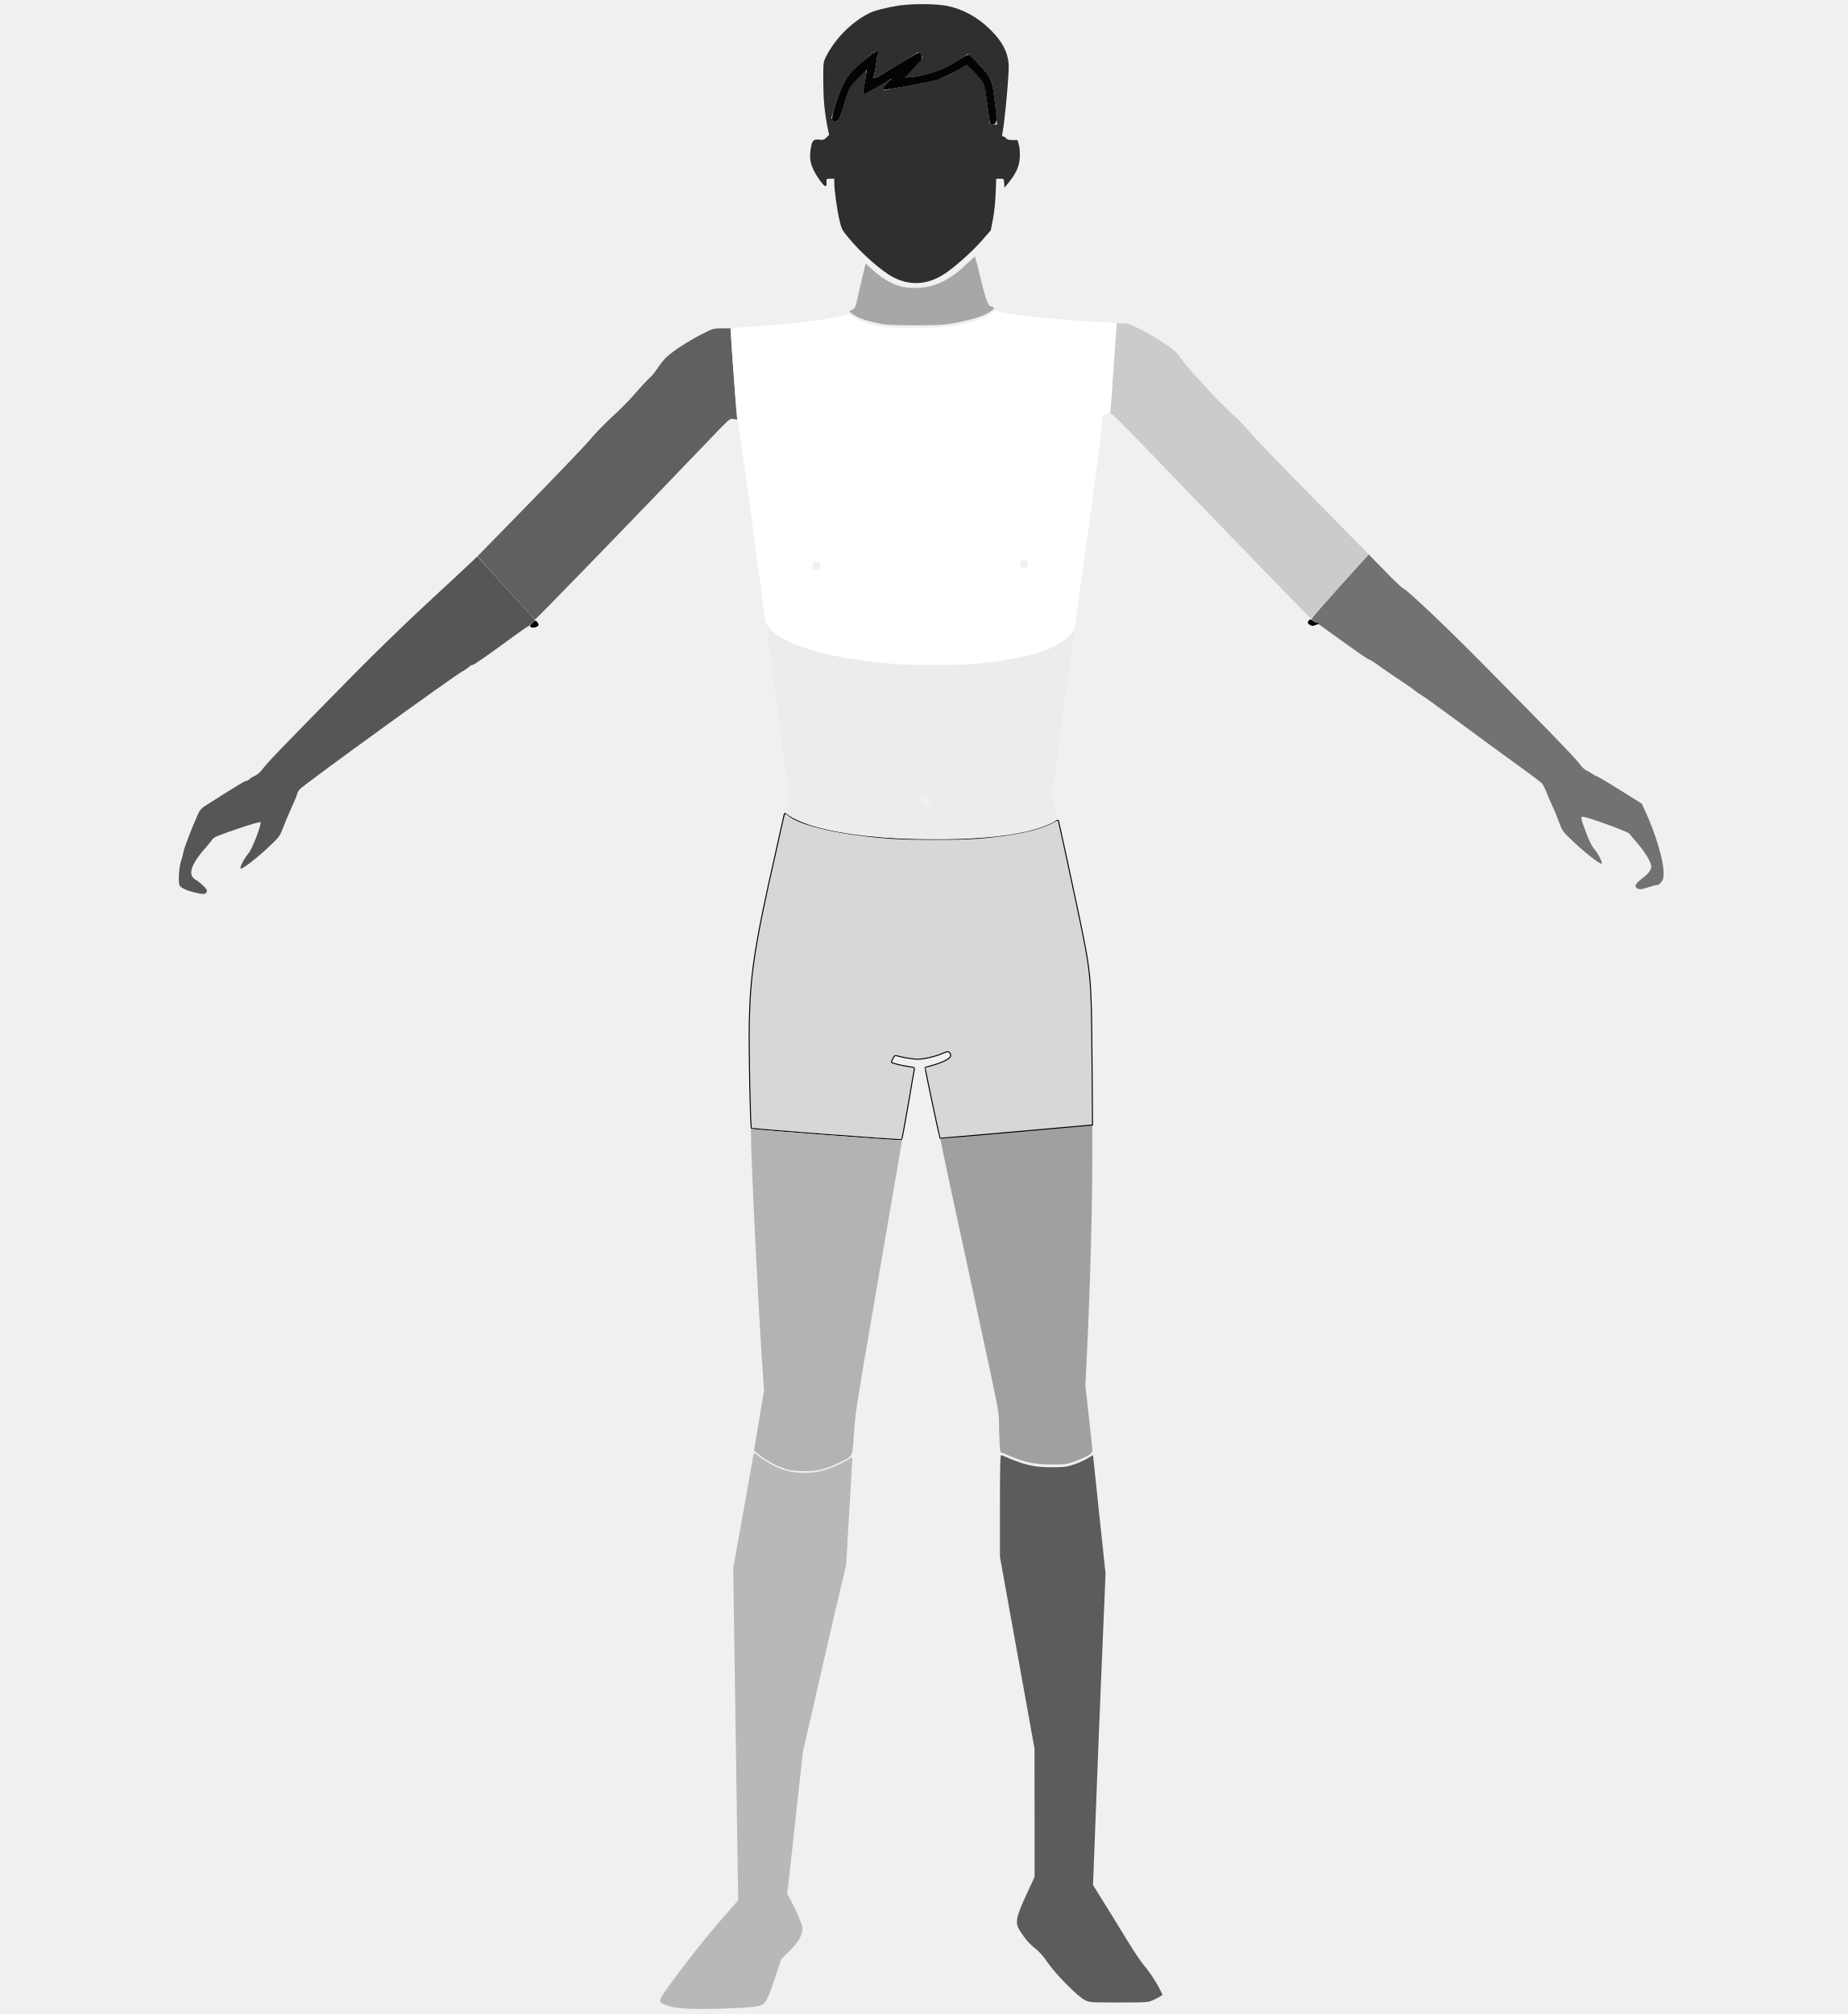
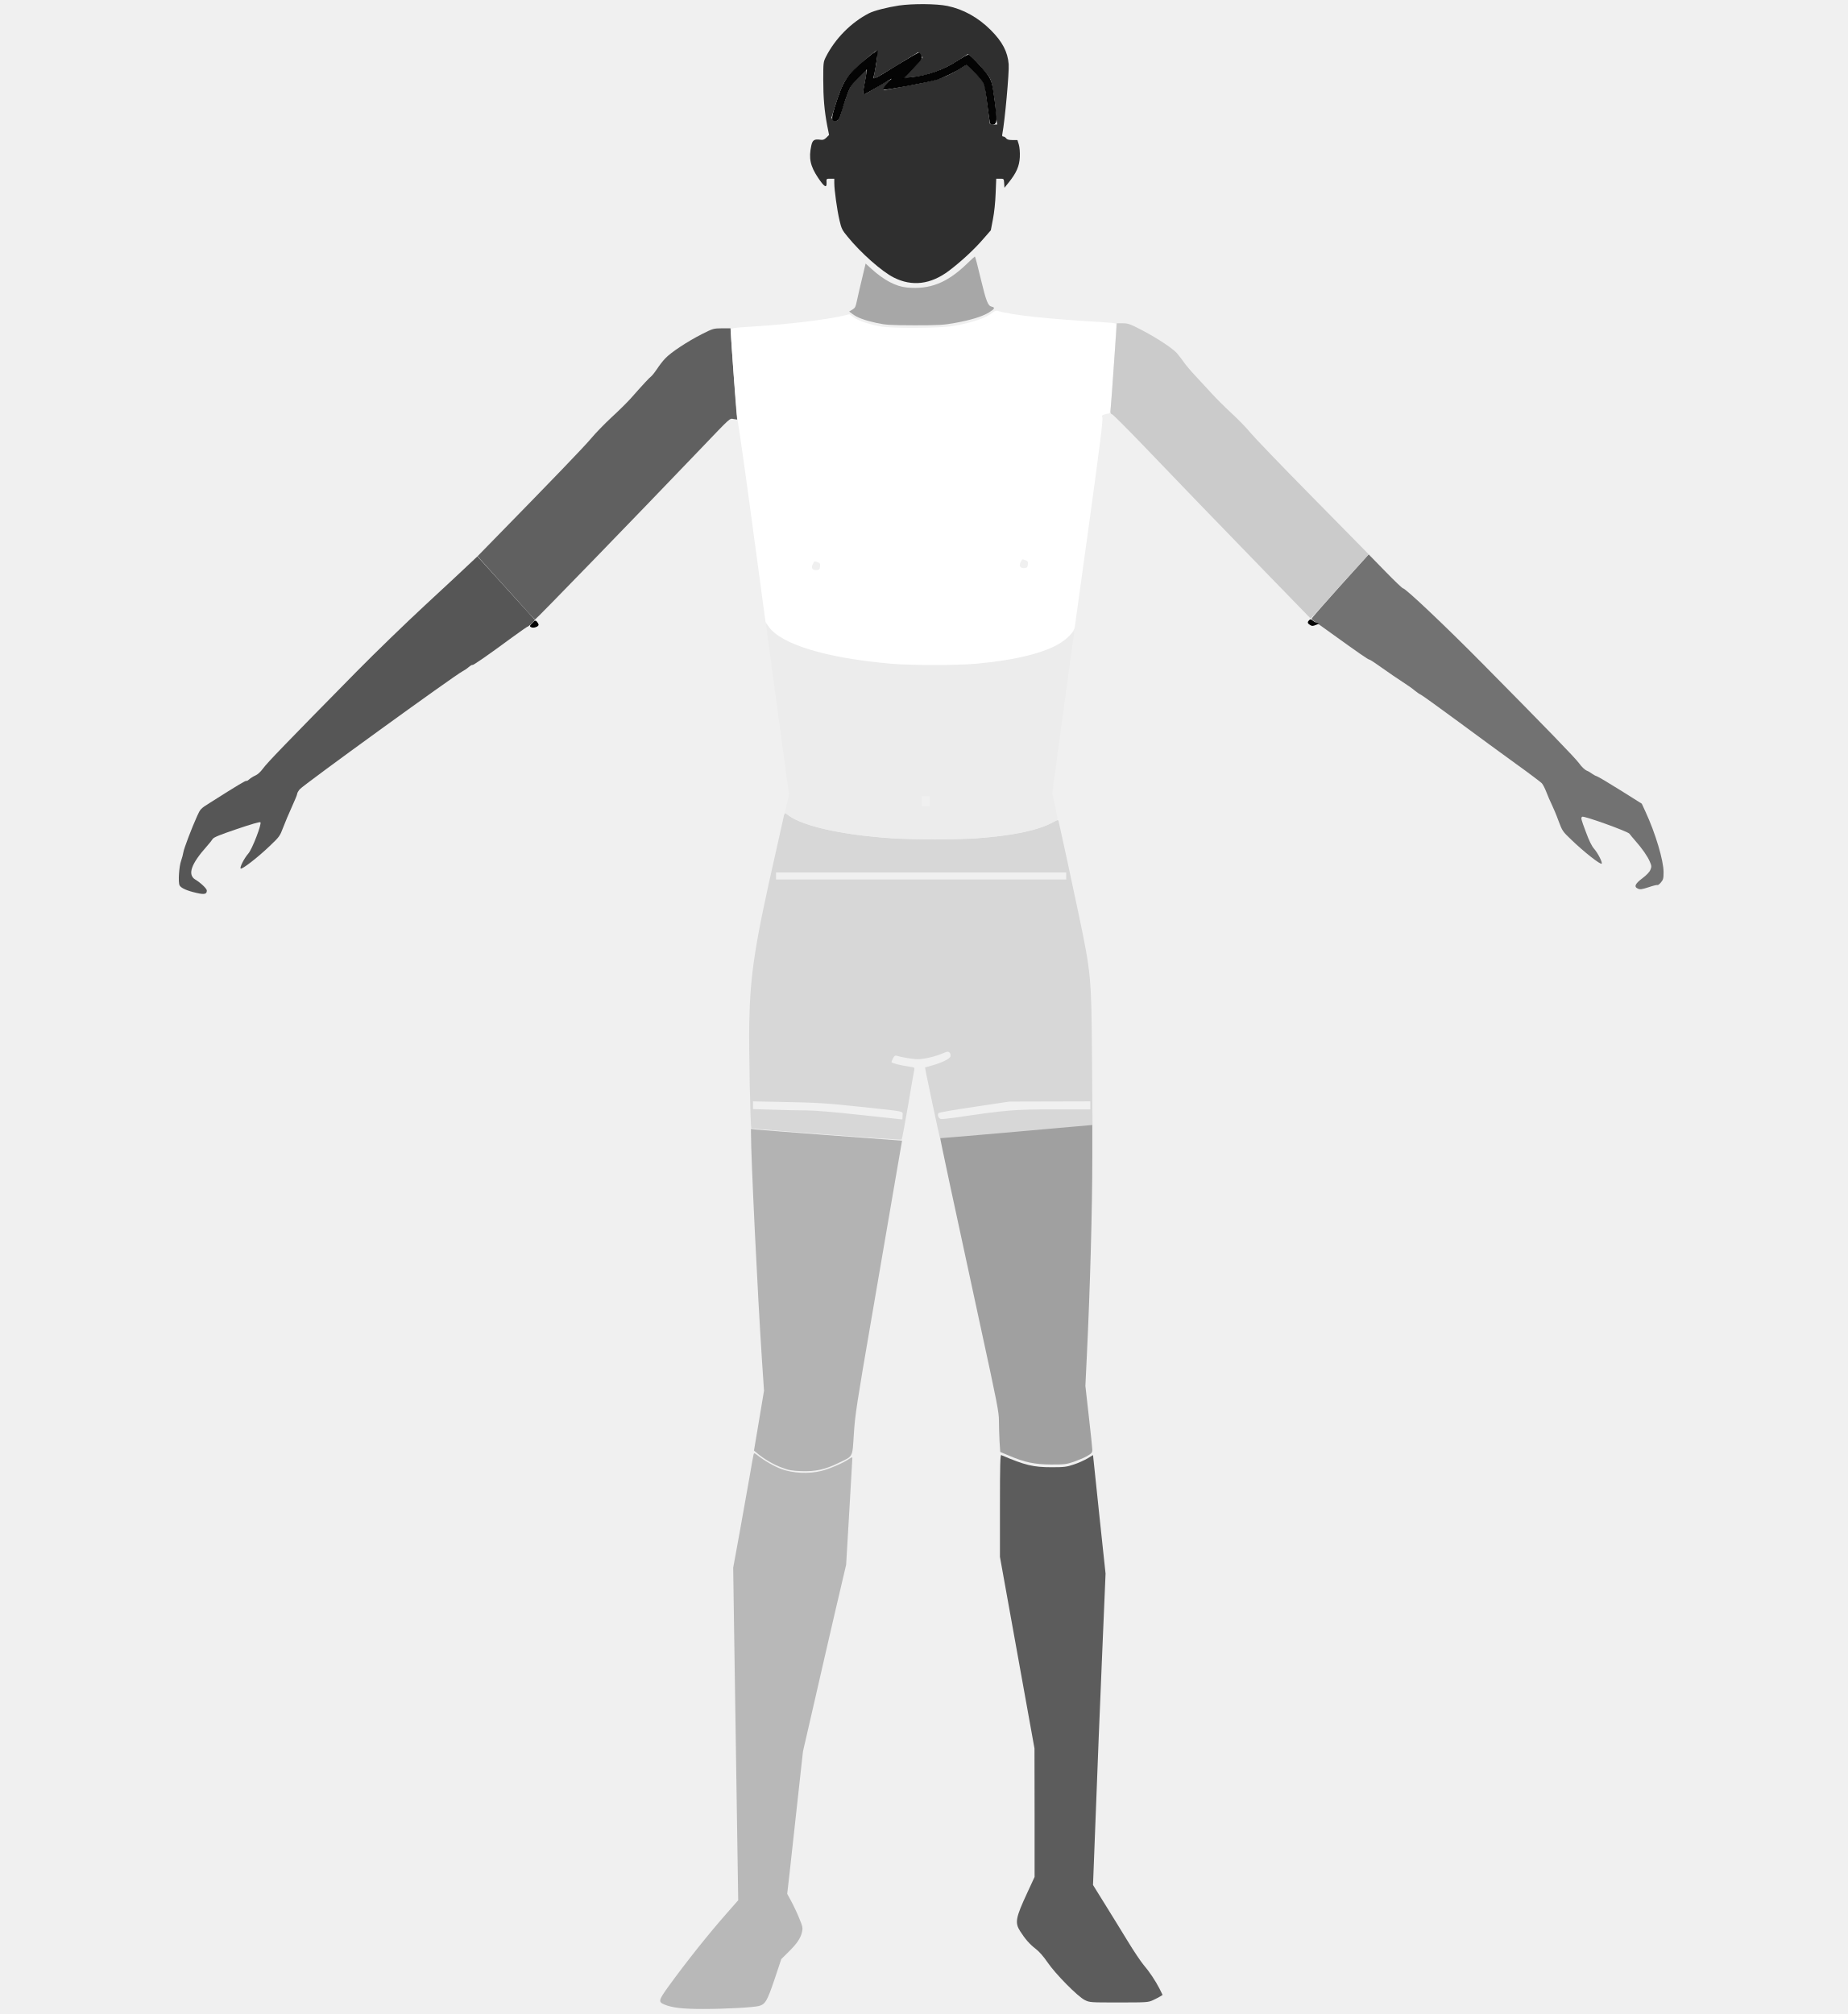
<svg xmlns="http://www.w3.org/2000/svg" width="1840" height="2006" viewBox="0 0 1840 2006" version="1.1">
  <path d="M 699.5 332.6 C 684.7 340.1 668.2 351 662.6 357 C 660.1 359.6 656.5 364.3 654.6 367.3 C 652.6 370.3 650 373.6 648.8 374.7 C 646.5 376.5 640.9 382.5 628.1 397 C 624.6 400.9 616 409.4 609 415.8 C 602 422.3 592.8 431.8 588.5 437 C 581.6 445.2 552.1 475.9 492.6 536.7 L 475.7 554 L 477.7 556.3 C 481.7 560.9 507.7 589.7 513.5 596 C 516.8 599.6 522.4 605.8 525.9 609.8 C 529.4 613.7 532.6 617 533 617 C 533.9 617 634.2 513.6 697.9 447 C 729 414.5 726.6 416.7 730.8 417.4 L 734.3 417.9 L 733.7 412.7 C 733.4 409.8 731.9 389.4 730.3 367.3 L 727.6 327 L 719 327 C 710.7 327.1 710.3 327.2 699.5 332.6" stroke="none" fill="#606060" id="MACRO_BP_UPPER_ARM" fill-rule="evenodd" />
  <path d="M 962.5 263.3 C 943.1 281.9 926 288.5 903.5 286.4 C 892.2 285.3 880.4 279.1 867.8 267.6 L 862.2 262.5 L 858.7 277.2 C 856.7 285.4 854.6 294.5 854 297.5 C 852.1 306.2 852 306.5 848.8 308.5 L 845.8 310.3 L 849.2 312.8 C 853.8 316.3 861.2 319.1 873.2 321.7 C 882.5 323.7 886.3 323.9 911 324 C 935.2 324 940 323.7 951 321.7 C 967 318.8 978.1 315.4 984.9 311.3 C 990.7 307.8 991.5 306.3 987.9 305.5 C 984 304.6 982.4 300.5 976.9 277.8 C 974 265.5 971.4 255.5 971 255.5 C 970.7 255.6 966.9 259 962.5 263.3" stroke="none" fill="#a7a7a7" id="MACRO_BP_NECK" fill-rule="evenodd" />
  <path d="M 467 562.2 C 462.3 566.7 442.8 584.9 423.5 602.7 C 404.3 620.5 373.6 650.2 355.3 668.8 C 284.1 741.1 266.2 759.7 262.1 765.3 C 259.4 769 256.6 771.5 254.2 772.5 C 252.2 773.4 249.5 775.1 248.3 776.2 C 247 777.4 245.7 778.1 245.4 777.8 C 244.9 777.2 236.7 782.1 209.1 799.6 C 200 805.3 199.6 805.7 196.5 812.5 C 191.1 824.4 183 845.6 182.6 849.1 C 182.3 851 181.4 854.5 180.5 857 C 178.3 862.9 177.3 878.9 178.9 881.9 C 180.4 884.6 186.2 887.2 195.9 889.4 C 203.7 891.2 206 890.6 206 887 C 206 885.1 199.8 879.2 194.7 876.2 C 186.5 871.3 190.2 860.6 206.2 842.7 C 208.6 840 211.1 836.9 211.8 835.7 C 212.8 834 218.7 831.6 235.8 825.8 C 249.9 821 258.8 818.4 259.4 819 C 260.9 820.5 251.2 845.9 247.3 850.2 C 243.2 854.9 238.6 864 239.7 865.1 C 240.9 866.3 256.6 854.2 268.5 842.8 C 278.3 833.5 278.8 832.8 282 824.3 C 283.8 819.5 287.7 810.3 290.6 803.9 C 293.6 797.4 296 791.5 296 790.7 C 296 789.8 297.2 787.8 298.6 786.1 C 302.2 781.8 452.6 672.8 460.6 668.7 C 462.4 667.8 465.2 665.9 466.9 664.4 C 468.7 662.9 470.3 662 470.6 662.3 C 471.2 662.9 485.9 652.7 510.2 634.8 C 518.3 628.9 525.3 624 525.8 624 C 526.2 624 528 622.5 529.7 620.8 L 532.9 617.5 L 509.3 591.5 C 496.3 577.2 483.4 562.9 480.6 559.8 L 475.5 554.2 L 467 562.2" stroke="none" fill="#565656" id="MACRO_BP_FOREARM" fill-rule="evenodd" />
  <path d="M 1334.9 583.6 C 1319.3 601 1306.5 615.6 1306.5 616.2 C 1306.5 616.8 1307.4 617.8 1308.5 618.4 C 1309.6 619 1317.7 624.7 1326.5 631.1 C 1353.3 650.4 1362.8 657 1364 657 C 1364.7 657 1370.4 660.8 1376.8 665.4 C 1383.3 670 1392.3 676.2 1397 679.2 C 1401.7 682.2 1407.1 686 1409 687.7 C 1410.9 689.3 1413.8 691.3 1415.5 692.1 C 1417.2 693 1434 705.1 1453 719.1 C 1472 733.1 1497.8 752.1 1510.5 761.2 C 1523.2 770.3 1534.5 778.9 1535.7 780.1 C 1536.9 781.4 1538.9 785.4 1540.3 789 C 1541.6 792.6 1544.1 798.2 1545.7 801.5 C 1547.3 804.8 1550.4 812.1 1552.4 817.7 C 1556.1 827.6 1556.5 828.2 1564.9 836.2 C 1577.5 848.4 1594.4 861.7 1595.4 860.2 C 1596.2 858.8 1591.5 849.6 1587.8 845.4 C 1585.5 842.8 1582.8 837.4 1579.7 828.9 C 1574.7 815.6 1574.4 814.5 1576 813.5 C 1577.7 812.4 1621.3 828.1 1623 830.4 C 1623.8 831.5 1626.5 834.8 1629 837.6 C 1635.8 845.3 1641.1 853 1643.3 858.2 C 1645.1 862.4 1645.2 863.2 1643.9 866.3 C 1643 868.6 1640.2 871.5 1636 874.7 C 1628.6 880.2 1627.3 883.3 1631.4 885.1 C 1633.6 886.1 1635.3 885.9 1642.1 883.7 C 1646.5 882.2 1650.5 881.2 1651 881.5 C 1651.4 881.8 1653 880.6 1654.4 878.9 C 1656.7 876.2 1657 874.9 1657 868.6 C 1657 857 1648.8 829.6 1639 808.5 L 1635.3 800.5 L 1614 787.1 C 1602.3 779.8 1591.7 773.5 1590.6 773.2 C 1589.4 772.9 1587.4 771.8 1586 770.8 C 1584.6 769.7 1582.1 768.2 1580.3 767.5 C 1578.6 766.8 1575.3 763.7 1572.9 760.3 C 1568.5 754.4 1541.2 726.2 1475.7 660 C 1439.3 623.2 1400 586 1397.5 586 C 1396.8 586 1388.8 578.4 1379.8 569.1 L 1363.3 552.2 L 1334.9 583.6" stroke="none" id="MACRO_BP_FOREARM" fill="#727272" fill-rule="evenodd" />
  <path d="M 750.6 1448.7 C 750.3 1449.7 748.5 1459.7 746.6 1471 C 744.6 1482.3 740.2 1507.3 736.7 1526.5 L 730.3 1561.5 L 731.1 1616 C 731.5 1646 732.6 1720.5 733.6 1781.6 L 735.3 1892.7 L 724.4 1905.1 C 705.7 1926.3 684.2 1953.3 666.1 1978.2 C 655.9 1992.3 655.5 1993.9 661.6 1996.5 C 669.6 1999.8 679.7 2001 700.3 2001 C 722.1 2001 750.2 1999.5 756 1998 C 762.3 1996.3 764.2 1993 771.5 1971.4 L 778.2 1951.3 L 785.7 1943.9 C 794 1935.6 797.4 1930.6 798.9 1924.2 C 799.7 1920.3 799.5 1918.9 796.3 1911.2 C 794.4 1906.4 790.9 1898.9 788.5 1894.4 L 784.1 1886.3 L 786.6 1864.4 C 788 1852.4 791.5 1820.5 794.4 1793.5 L 799.8 1744.5 L 810.5 1698 C 816.3 1672.4 826 1630.6 831.9 1605 L 842.8 1558.5 L 845.9 1506 C 847.6 1477.1 849 1452.9 849 1452.2 C 849 1451.3 848.1 1451.5 846.1 1452.9 C 840.6 1456.9 826.5 1463 818.1 1465.1 C 805.6 1468.2 789.7 1467.5 778.3 1463.2 C 771 1460.5 761.4 1455 753.8 1449 C 751.3 1447.1 751.1 1447.1 750.6 1448.7" stroke="none" fill="#b8b8b8" id="MACRO_BP_LOWER_LEG" fill-rule="evenodd" />
  <path d="" stroke="none" fill="#c9c9c9" fill-rule="evenodd" />
  <path d="M 1006.6 1126.3 C 968.2 1129.8 936.6 1132.8 936.4 1132.9 C 936.1 1133.2 949.8 1197.4 976 1318.2 C 993.4 1398.2 995 1406.4 995 1415.3 C 995 1420.7 995.3 1429.9 995.6 1435.7 L 996.3 1446.2 L 1004.9 1449.8 C 1020.8 1456.6 1030.6 1458.6 1047 1458.7 C 1060.2 1458.7 1062.2 1458.5 1069.5 1456 C 1073.9 1454.4 1079.9 1452 1082.8 1450.3 C 1087.4 1447.6 1088 1446.9 1088 1444 C 1088 1442.3 1086.4 1427.1 1084.5 1410.6 L 1081.1 1380.4 L 1082.5 1351.4 C 1085.8 1283.5 1088 1203.5 1088 1152.9 L 1088 1119.8 L 1082.3 1119.8 C 1079.1 1119.9 1045 1122.9 1006.6 1126.3" stroke="none" fill="#a0a0a0" id="MACRO_BP_UPPER_LEG" fill-rule="evenodd" />
-   <path d="M 780.2 815.3 C 779.6 818.1 776.3 832.6 773 847.5 C 751.8 940.8 747.3 969.4 746.3 1019 C 745.8 1045.1 747.4 1122.7 748.4 1123.8 C 749.2 1124.6 897.4 1135.8 898.1 1135.1 C 898.5 1134.8 901.3 1119.4 904.5 1101 C 907.6 1082.6 910.4 1066.5 910.7 1065.3 C 911.1 1063.4 910.7 1063.1 906.3 1062.5 C 897.5 1061.3 888 1058.9 888 1057.9 C 888 1057.3 888.7 1055.5 889.6 1053.9 C 890.7 1051.7 891.6 1051.1 892.9 1051.5 C 898.2 1053.1 909.2 1055 914.1 1055 C 920.3 1055 931.9 1052.3 939.4 1049 C 943.7 1047.2 944.5 1047.1 945.8 1048.4 C 946.7 1049.3 947 1050.7 946.7 1052.2 C 946 1054.8 937.5 1058.8 927.4 1061.5 C 924.3 1062.3 921.6 1063.1 921.4 1063.2 C 921.1 1063.5 935.9 1133.2 936.3 1133.7 C 936.5 1133.8 970.7 1130.9 1012.4 1127.2 L 1088.2 1120.5 L 1087.7 1054.5 C 1087.1 973.2 1086.8 969.8 1074.4 910.5 C 1067.7 878.6 1055.2 820.8 1054.4 817.9 C 1054 816.4 1053.2 816.6 1048.5 819.1 C 1034.2 826.9 1008.8 832.2 973 835 C 955.7 836.3 907.1 836.3 888.2 835 C 838.7 831.5 798.7 822.6 785.3 812.1 C 783.9 810.9 782.4 810 782 810 C 781.6 810 780.8 812.4 780.2 815.3 L 781.6 810 L 780.8 812.4 L 780.2 815.3" stroke="black" fill="#d7d7d7" id="MACRO_BP_HIP" fill-rule="evenodd" />
+   <path d="M 780.2 815.3 C 779.6 818.1 776.3 832.6 773 847.5 C 751.8 940.8 747.3 969.4 746.3 1019 C 745.8 1045.1 747.4 1122.7 748.4 1123.8 C 749.2 1124.6 897.4 1135.8 898.1 1135.1 C 898.5 1134.8 901.3 1119.4 904.5 1101 C 907.6 1082.6 910.4 1066.5 910.7 1065.3 C 911.1 1063.4 910.7 1063.1 906.3 1062.5 C 897.5 1061.3 888 1058.9 888 1057.9 C 888 1057.3 888.7 1055.5 889.6 1053.9 C 890.7 1051.7 891.6 1051.1 892.9 1051.5 C 898.2 1053.1 909.2 1055 914.1 1055 C 920.3 1055 931.9 1052.3 939.4 1049 C 943.7 1047.2 944.5 1047.1 945.8 1048.4 C 946.7 1049.3 947 1050.7 946.7 1052.2 C 946 1054.8 937.5 1058.8 927.4 1061.5 C 924.3 1062.3 921.6 1063.1 921.4 1063.2 C 921.1 1063.5 935.9 1133.2 936.3 1133.7 C 936.5 1133.8 970.7 1130.9 1012.4 1127.2 L 1088.2 1120.5 L 1087.7 1054.5 C 1087.1 973.2 1086.8 969.8 1074.4 910.5 C 1067.7 878.6 1055.2 820.8 1054.4 817.9 C 1054 816.4 1053.2 816.6 1048.5 819.1 C 1034.2 826.9 1008.8 832.2 973 835 C 955.7 836.3 907.1 836.3 888.2 835 C 838.7 831.5 798.7 822.6 785.3 812.1 C 783.9 810.9 782.4 810 782 810 C 781.6 810 780.8 812.4 780.2 815.3 L 781.6 810 L 780.8 812.4 L 780.2 815.3      M 773 872.5 L 773 876 L 917.5 876 L 1062 876 L 1062 872.5 L 1062 869 L 917.5 869 L 773 869 L 773 872.5 M 750 1100.8 L 750 1104.7 L 770.3 1105.3 C 781.4 1105.7 796.2 1106 803.1 1106 C 811.2 1106 830.5 1107.6 857.1 1110.5 C 879.9 1113 898.6 1115 898.8 1115 C 898.9 1115 899 1113.3 899 1111.1 C 899 1106.5 903.5 1107.4 857.9 1102.5 C 822.4 1098.7 815.4 1098.3 776.3 1097.5 L 750 1097 L 750 1100.8 M 970.8 1102.4 C 951.7 1105.2 935.6 1108 934.9 1108.6 C 933.4 1110.2 934.6 1113.7 936.9 1114.5 C 937.9 1114.8 944.9 1114.1 952.6 1113 C 1002.5 1105.6 1010.1 1105 1049.2 1105 L 1086 1105 L 1086 1101 L 1086 1097 L 1045.8 1097.1 L 1005.5 1097.2 L 970.8 1102.4     " stroke="none" fill="#d7d7d7" id="MACRO_BP_HIP" fill-rule="evenodd" />
  <path d="M 763 621.9 C 763 622.6 768.2 661 774.5 707.3 L 785.9 791.6 L 783.8 800.4 L 781.8 809.3 L 784.1 811.2 C 788.3 814.6 802.2 820.8 811.5 823.3 C 842 831.8 881.9 836 931.2 836 C 986.9 836 1025.7 830.6 1047.2 819.9 C 1050.3 818.3 1053.1 816.7 1053.3 816.3 C 1053.6 815.8 1052.5 809.7 1050.9 802.7 L 1048.1 790 L 1059 709.5 C 1065.1 665.3 1070 628.9 1070 628.7 C 1070 628.5 1067.4 630.9 1064.3 634 C 1057.3 640.7 1049.7 644.8 1035.9 649.4 C 974.6 669.9 851.3 666 791.8 641.8 C 780.8 637.3 770 630.2 766.1 624.8 C 764.4 622.5 763 621.2 763 621.9 M 918 798 L 918 803 L 922 803 L 926 803 L 926 798 L 926 793 L 922 793 L 918 793 L 918 798" stroke="none" fill="#ececec" id="MACRO_BP_ABDOMEN" fill-rule="evenodd" />
  <path d="M 989 311.1 C 982.4 316.7 968.1 321.5 949.5 324.7 C 935.5 327 889 327.3 877 325.1 C 865.7 323.1 854.8 319.4 850.2 316 L 846 313 L 839.8 314.5 C 822.8 318.4 786.9 322.8 753.5 325 C 726.7 326.7 728 326.4 728 330.8 C 728 339.6 734.1 417.7 734.9 420 C 735.4 421.4 741.9 466.8 749.2 521 L 762.5 619.5 L 765.6 624 C 777.7 641.7 822.9 655.4 888 661.1 C 905.8 662.7 955 662.7 972 661.1 C 1011.6 657.5 1041.3 650.1 1056.6 640.1 C 1064.1 635.3 1069.7 629.1 1070.5 624.8 C 1070.8 623 1077.3 575.6 1085.1 519.5 C 1095.7 442.4 1098.9 417.1 1098 415.7 C 1097.1 414.3 1097.4 413.8 1099.5 413 C 1101 412.4 1102.9 412 1103.9 412 C 1106.2 412 1106.1 412.8 1109.6 361.8 C 1111.1 340.4 1112 322.7 1111.6 322.3 C 1111.3 321.9 1104.8 321.3 1097.2 320.8 C 1043.1 317.7 1008.7 314 993 309.5 C 992.2 309.3 990.4 310 989 311.1 M 1016.6 559.9 C 1014.6 563.7 1016.3 566.3 1020.5 565.8 C 1023.1 565.5 1023.5 565 1023.8 562.2 C 1024.1 559.5 1023.7 558.8 1021.5 558 C 1018 556.7 1018.3 556.6 1016.6 559.9 M 809.6 561.9 C 807.6 565.7 809.3 568.3 813.5 567.8 C 816.1 567.5 816.5 567 816.8 564.2 C 817.1 561.5 816.7 560.8 814.5 560 C 811 558.7 811.3 558.6 809.6 561.9" stroke="none" fill="#ffffff" id="MACRO_BP_CHEST" fill-rule="evenodd" />
  <path stroke="none" fill="#2f2f2f" fill-rule="evenodd" d="M 895.4 5.5 C 883.7 7.3 870.7 10.6 865.6 13.2 C 847.8 22.3 831.8 38.5 822.6 56.7 C 820.1 61.7 820 62.6 820 79 C 820 97.4 821.1 110 823.9 124.9 L 825.8 134.4 L 823.1 137.1 C 821 139.1 819.7 139.6 817.2 139.2 C 811.1 138.3 809.3 139.5 808.1 145 C 805.4 157.5 807 165.3 814.8 177 C 821.1 186.4 823.6 187.8 823.3 181.8 C 823.1 178 823.1 178 827 178 L 831 178 L 831 182.4 C 831 189.2 833.8 209.4 836.2 219.5 C 838.1 227.7 838.8 229.2 844.3 235.8 C 857.4 251.9 878.3 270.4 890.2 276.4 C 908.4 285.6 927 283.4 945.2 269.7 C 957.1 260.7 969.9 248.9 978.7 238.8 L 986.9 229.4 L 989 218.4 C 990.3 211.9 991.4 201.5 991.7 192.8 L 992.3 178 L 996.1 178 C 999.9 178 999.9 178 1000.2 182.5 L 1000.5 187 L 1004.7 181.8 C 1012.4 172.2 1015.3 165.6 1015.8 156.5 C 1016 151.6 1015.6 146.8 1014.8 144 L 1013.4 139.5 L 1008.4 139.5 C 1004.9 139.5 1003.1 139 1002.2 137.8 C 1001.5 136.8 1000.2 136 999.4 136 C 998.2 136 998 135.3 998.4 133.3 C 1000.9 120.4 1005.3 71.9 1004.7 64 C 1003.7 51.5 998.4 41.5 986.8 29.9 C 974.3 17.4 959.5 9.2 943.6 5.9 C 932.7 3.7 909.5 3.5 895.4 5.5 M 863 58.4 C 846.3 73 842 78.3 837.5 89.5 C 835.3 95 832.4 103.5 830.9 108.5 L 828.1 117.5 L 830.2 119.3 C 833.6 122.2 836.1 119.7 838.1 111.2 C 839.1 107.3 841.7 99.5 843.9 93.8 C 847.6 84.3 848.5 82.9 855.5 76 L 863 68.5 L 863 72 C 862.9 73.9 862.1 79.3 861.1 84 C 860.2 88.7 859.5 93.1 859.7 93.7 C 860 94.5 863 93.1 867.8 90.1 C 887.7 77.8 891.7 76.3 883.1 84.4 C 879.4 88 879 90.3 882.3 89.5 C 883.5 89.3 895.5 87 909 84.5 C 935.3 79.5 942 77.2 956.8 67.9 L 963.2 63.8 L 966.7 67.2 C 968.6 69 972.5 73.4 975.5 77 L 980.8 83.5 L 983.4 103 C 984.8 113.7 986 122.8 986 123.3 C 986 123.7 987.6 124 989.6 124 L 993.2 124 L 992.6 119.3 C 992.3 116.6 991.8 111.1 991.4 107 C 991.1 102.9 990 94.9 989 89.2 C 987.5 80.7 986.6 78.3 983.8 74.7 C 977.9 67.1 971 59.5 967.5 56.7 L 964 53.9 L 955.6 59.4 C 941.9 68.6 925.4 74.9 911.5 76.5 C 908.2 76.8 904.1 77.4 902.5 77.7 C 899.7 78.2 900 77.7 906.7 70.9 C 910.6 66.8 915 62.1 916.4 60.3 L 919 57.2 L 916.8 54.6 L 914.5 52.1 L 892.6 65.6 C 880.6 73 870.5 78.9 870.3 78.6 C 870 78.4 870.5 74.8 871.4 70.6 C 873.5 60.6 874.5 50 873.4 50.1 C 872.9 50.1 868.2 53.8 863 58.4" id="MACRO_BP_FACE" />
  <path d="M 862.4 59.5 C 843.6 75.3 840.3 80.4 832 106.7 C 828.7 117.2 828.6 120 831.7 120 C 834.9 120 835.6 118.7 838.4 109.2 C 839.8 104.1 842.4 96.4 844.1 92.1 C 846.8 85.2 848.2 83.3 855.7 75.9 L 864.2 67.5 L 863.6 72 C 863.3 74.5 862.3 80.2 861.4 84.8 C 860.5 89.4 860 93.3 860.2 93.5 C 860.5 93.8 867 90.2 874.8 85.5 C 882.6 80.8 889.3 77 889.7 77 C 890.1 77 888 79.5 885 82.5 C 882 85.5 879.9 88.3 880.3 88.7 C 881.2 89.6 925.8 81.3 933.4 78.8 C 940.4 76.5 951.8 70.9 957.7 66.9 C 960 65.3 962.3 64 962.8 64 C 964.5 64 979.1 80 980.5 83.3 C 981.2 85.1 982.8 94.6 984 104.5 C 985.2 114.4 986.5 122.8 986.9 123.2 C 987.2 123.6 988.5 123.7 989.8 123.4 C 992.5 122.6 992.7 119.2 990.5 102.3 C 988 82.9 987.2 80 982.7 74 C 977.3 66.7 966 55 964.4 55 C 963.6 55 959.1 57.6 954.2 60.8 C 940.3 70 923.1 76 906.9 77.5 L 899.5 78.2 L 905.5 71.9 C 918.8 57.8 918.5 58.3 917.2 55.5 C 916.6 54.1 915.6 53 915 53 C 914.4 53 905.2 58.4 894.4 65 C 867 81.9 868.5 81.4 870.6 72.3 C 871.8 66.9 874.1 50.8 873.7 50.4 C 873.6 50.3 868.5 54.4 862.4 59.5 M 1303.9 618.6 C 1302.8 620 1302.8 620.4 1304.5 621.6 C 1306.6 623.2 1307.6 623.2 1310.5 622 L 1312.5 621.2 L 1310.5 620.5 C 1309.4 620 1307.8 619.1 1306.9 618.3 C 1305.5 617.1 1305.1 617.2 1303.9 618.6 M 530.6 620.9 C 527.9 623.7 527.9 623.8 529.9 624.5 C 531.9 625.1 536 623.6 536 622.2 C 536 621.8 535.3 620.7 534.6 619.8 C 533.4 618.2 533.1 618.3 530.6 620.9" stroke="black" stroke-width="1" fill="#040404" fill-rule="evenodd" />
-   <path stroke="none" fill="#b3b3b3" d="M 748 1128.3 C 748 1153.3 754.5 1287.4 759 1355.5 L 761 1385.2 L 756 1415.1 L 751 1444.8 L 753.8 1447.1 C 759.9 1452.5 770.6 1458.9 778.3 1461.6 C 785.2 1464.3 788.4 1464.9 798.1 1465.3 C 812.2 1465.8 821.9 1463.7 835.5 1457 C 850.1 1450 848.9 1452.2 850.5 1428.1 C 851.7 1409.3 853.2 1399.2 868.5 1310.6 C 877.6 1257.3 888.1 1196.4 891.8 1174.9 L 898.5 1136.1 L 894 1135.8 C 882.5 1135.1 756.9 1125.5 752.8 1125 L 748 1124.4 L 748 1128.3" fill-rule="evenodd" id="MACRO_BP_UPPER_LEG" />
+   <path stroke="none" fill="#b3b3b3" d="M 748 1128.3 C 748 1153.3 754.5 1287.4 759 1355.5 L 761 1385.2 L 756 1415.1 L 751 1444.8 L 753.8 1447.1 C 759.9 1452.5 770.6 1458.9 778.3 1461.6 C 785.2 1464.3 788.4 1464.9 798.1 1465.3 C 812.2 1465.8 821.9 1463.7 835.5 1457 C 850.1 1450 848.9 1452.2 850.5 1428.1 C 851.7 1409.3 853.2 1399.2 868.5 1310.6 C 877.6 1257.3 888.1 1196.4 891.8 1174.9 L 898.5 1136.1 L 894 1135.8 C 882.5 1135.1 756.9 1125.5 752.8 1125 L 748 1124.4 L 748 1128.3 " fill-rule="evenodd" id="MACRO_BP_UPPER_LEG" />
  <path fill="#cbcbcb" fill-rule="evenodd" stroke="none" d="M 1109.6 361.8 C 1108.1 383.6 1106.6 403.9 1106.3 406.7 C 1105.8 411.4 1106 412.1 1107.8 412.7 C 1108.9 413.2 1122.5 426.8 1138.1 443 C 1174.1 480.6 1210.5 518.3 1263.4 572.8 L 1305.4 616 L 1308.1 613.3 C 1310.1 611.1 1350.9 565.9 1361.3 554.3 L 1363.3 552.1 L 1307.4 495.3 C 1276.6 464.1 1248.7 435 1245.3 430.8 C 1241.9 426.5 1233.5 417.9 1226.7 411.6 C 1219.9 405.3 1211 396.5 1206.9 391.9 C 1202.8 387.4 1195.6 379.6 1190.9 374.6 C 1186.2 369.6 1180.8 363.3 1179 360.5 C 1177.1 357.8 1174 353.8 1172.1 351.6 C 1167.5 346.5 1150.7 335.6 1135.8 328 C 1125.5 322.7 1123.5 322 1118.3 322 L 1112.4 322 L 1109.6 361.8" id="MACRO_BP_UPPER_ARM" />
  <path fill="#5c5c5c" id="MACRO_BP_LOWER_LEG" fill-rule="evenodd" stroke="none" d="M 996 1499.7 L 996 1550.7 L 1013.2 1646.1 L 1030.4 1741.5 L 1030.5 1805.5 L 1030.5 1869.5 L 1023.1 1885.5 C 1011.6 1910.3 1010.7 1915 1016.1 1923.5 C 1021 1931.2 1025.6 1936.5 1031.6 1941.1 C 1035.1 1943.8 1039.4 1948.7 1043.3 1954.4 C 1051.3 1966.2 1073.6 1988.7 1080.5 1992.1 C 1085.4 1994.5 1085.9 1994.5 1114.5 1994.5 C 1142.7 1994.5 1143.6 1994.4 1148.5 1992.2 C 1151.3 1990.9 1154.5 1989.2 1155.8 1988.4 L 1158 1987 L 1154.9 1980.7 C 1150.8 1972.8 1145 1964 1139 1957 C 1136.4 1953.9 1129.3 1943.4 1123.3 1933.5 C 1117.3 1923.6 1107 1907 1100.5 1896.5 L 1088.7 1877.5 L 1091.4 1807.5 C 1092.8 1769 1095.6 1699.2 1097.6 1652.5 L 1101.2 1567.4 L 1095.5 1514 C 1092.4 1484.6 1089.6 1458 1089.3 1454.9 L 1088.7 1449.3 L 1083.1 1452.7 C 1080 1454.5 1073.9 1457.3 1069.5 1458.7 C 1062.4 1461.1 1060 1461.4 1047.5 1461.4 C 1029.3 1461.4 1021.1 1459.5 997.3 1449.3 C 996.3 1448.9 996 1459.4 996 1499.7" />
  <path d="M 38 8 S 747 1112 747 1112" fill="rgb(255, 255, 255)" />
</svg>
